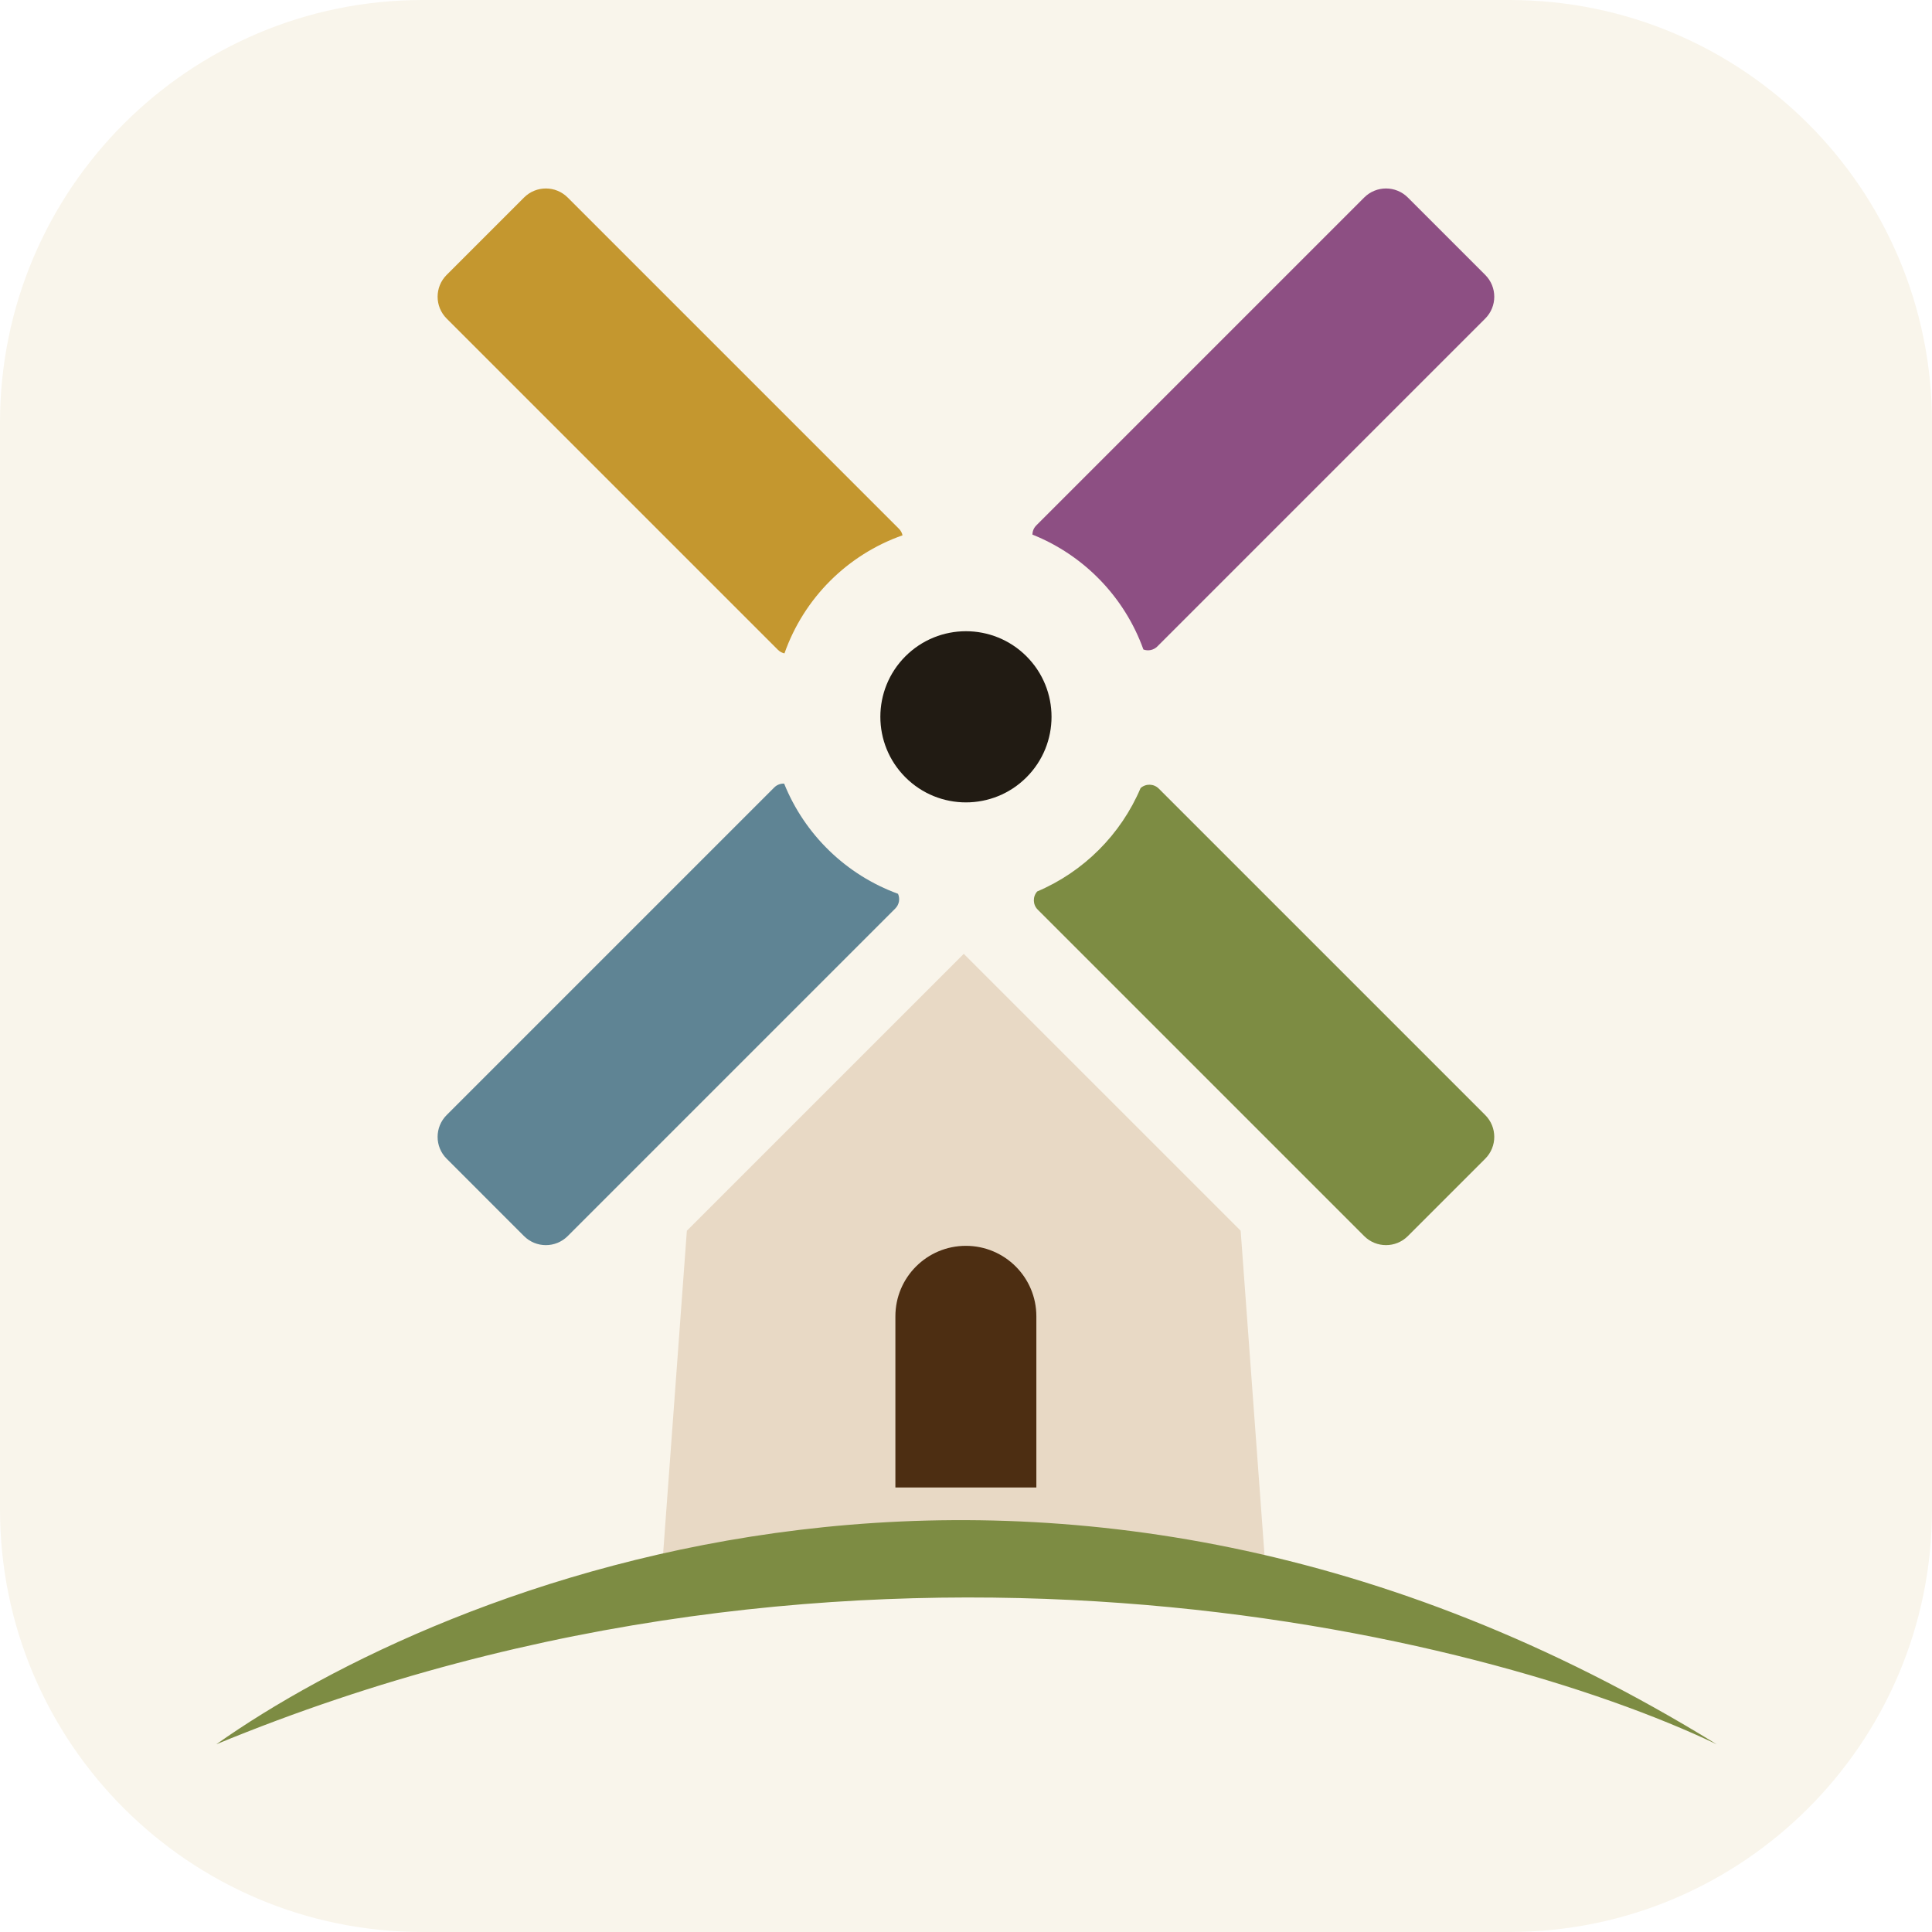
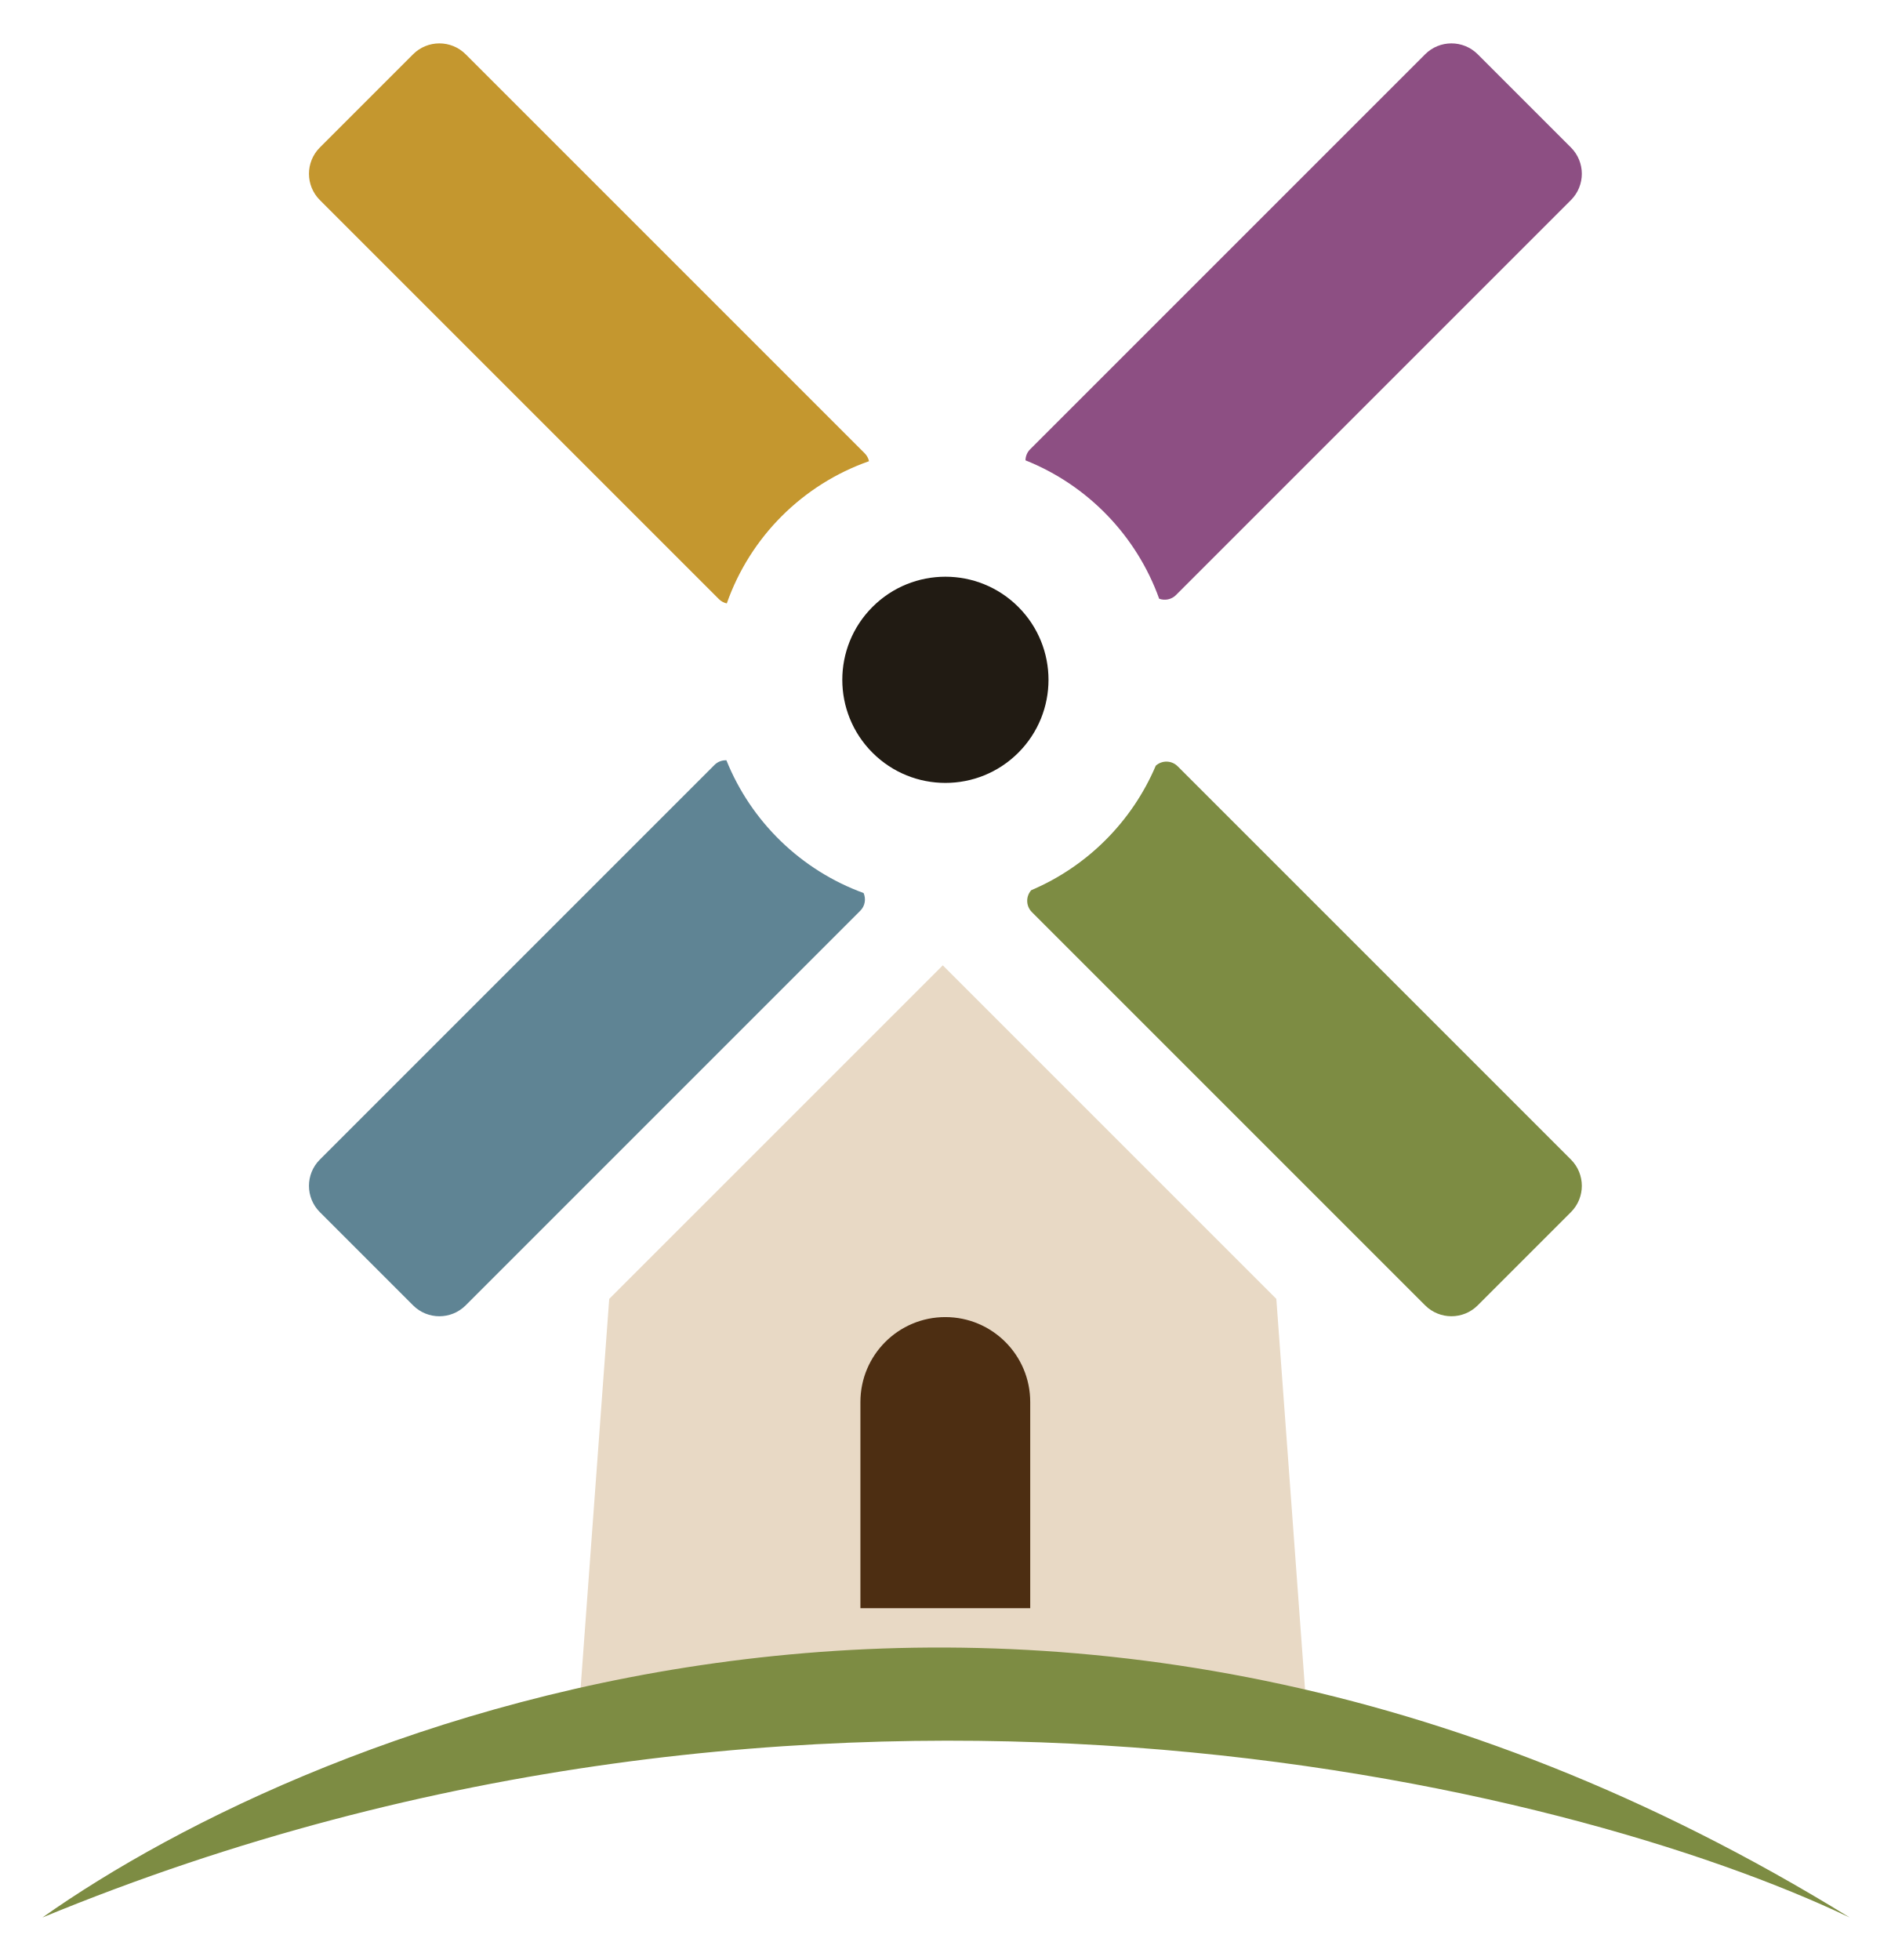
- <svg xmlns="http://www.w3.org/2000/svg" width="512" height="512" viewBox="0 0 512 512" role="img" aria-label="Windmill">
-   <rect width="512" height="512" rx="112" fill="#F9F5EB" />
-   <svg x="48" y="40" width="416" height="432" viewBox="40 90 356 369" fill="none">
-     <g id="Group 3">
-       <path id="Vector 2" d="M154.695 334.537L148.987 412.178H285.999L280.29 334.537L217.493 271.74L154.695 334.537Z" fill="#E8D9C5" />
-       <path id="Vector 1" d="M47.987 450.998C98.986 414.962 236.379 357.373 388.235 450.998C335.714 425.879 194.134 390.712 47.987 450.998Z" fill="#7D8C43" />
-       <path id="Rectangle 1" d="M201.987 353.947C201.987 345.119 209.143 337.963 217.971 337.963C226.8 337.963 233.956 345.119 233.956 353.947V392.768H201.987V353.947Z" fill="#4D2E12" />
-       <g id="Group 2">
-         <g id="Group 1">
-           <path id="Subtract" d="M202.797 175.346C203.219 175.768 203.488 176.285 203.606 176.828C191.094 181.226 181.229 191.091 176.829 203.603C176.287 203.485 175.769 203.218 175.347 202.796L100.219 127.668C97.485 124.934 97.485 120.502 100.219 117.768L117.769 100.218C120.503 97.484 124.935 97.484 127.669 100.218L202.797 175.346Z" fill="#C4972F" />
-           <path id="Subtract_2" d="M202.583 258.126C203.069 259.227 202.865 260.558 201.963 261.46L127.668 335.755C124.934 338.489 120.502 338.489 117.768 335.755L100.218 318.204C97.484 315.471 97.484 311.038 100.218 308.305L174.513 234.01C175.13 233.393 175.949 233.103 176.757 233.136C181.418 244.71 190.822 253.838 202.583 258.126Z" fill="#5F8494" />
-           <path id="Subtract_3" d="M335.754 308.303C338.488 311.037 338.488 315.469 335.754 318.203L318.204 335.753C315.47 338.487 311.038 338.487 308.304 335.753L234.266 261.715C233.134 260.582 233.096 258.77 234.152 257.592C244.686 253.116 253.118 244.684 257.594 234.151C258.772 233.095 260.584 233.133 261.716 234.265L335.754 308.303Z" fill="#7D8C43" />
-           <path id="Subtract_4" d="M335.755 117.768C338.489 120.502 338.488 124.934 335.755 127.668L261.392 202.031C260.538 202.885 259.297 203.113 258.233 202.72C253.962 190.834 244.755 181.333 233.065 176.667C233.074 175.911 233.365 175.158 233.942 174.581L308.305 100.218C311.039 97.484 315.471 97.484 318.204 100.218L335.755 117.768Z" fill="#8D4F83" />
-         </g>
-         <circle id="Ellipse 15" cx="217.987" cy="217.986" r="19.41" transform="rotate(45 217.987 217.986)" fill="#211B13" />
+ <svg xmlns="http://www.w3.org/2000/svg" width="356" height="369" viewBox="40 90 356 369" fill="none">
+   <g id="Group 3">
+     <path id="Vector 2" d="M154.695 334.537L148.987 412.178H285.999L280.29 334.537L217.493 271.74L154.695 334.537Z" fill="#E8D9C5" />
+     <path id="Vector 1" d="M47.987 450.998C98.986 414.962 236.379 357.373 388.235 450.998C335.714 425.879 194.134 390.712 47.987 450.998Z" fill="#7D8C43" />
+     <path id="Rectangle 1" d="M201.987 353.947C201.987 345.119 209.143 337.963 217.971 337.963C226.8 337.963 233.956 345.119 233.956 353.947V392.768H201.987V353.947Z" fill="#4D2E12" />
+     <g id="Group 2">
+       <g id="Group 1">
+         <path id="Subtract" d="M202.797 175.346C203.219 175.768 203.488 176.285 203.606 176.828C191.094 181.226 181.229 191.091 176.829 203.603C176.287 203.485 175.769 203.218 175.347 202.796L100.219 127.668C97.485 124.934 97.485 120.502 100.219 117.768L117.769 100.218C120.503 97.484 124.935 97.484 127.669 100.218L202.797 175.346Z" fill="#C4972F" />
+         <path id="Subtract_2" d="M202.583 258.126C203.069 259.227 202.865 260.558 201.963 261.46L127.668 335.755C124.934 338.489 120.502 338.489 117.768 335.755L100.218 318.204C97.484 315.471 97.484 311.038 100.218 308.305L174.513 234.01C175.13 233.393 175.949 233.103 176.757 233.136C181.418 244.71 190.822 253.838 202.583 258.126Z" fill="#5F8494" />
+         <path id="Subtract_3" d="M335.754 308.303C338.488 311.037 338.488 315.469 335.754 318.203L318.204 335.753C315.47 338.487 311.038 338.487 308.304 335.753L234.266 261.715C233.134 260.582 233.096 258.77 234.152 257.592C244.686 253.116 253.118 244.684 257.594 234.151C258.772 233.095 260.584 233.133 261.716 234.265L335.754 308.303Z" fill="#7D8C43" />
+         <path id="Subtract_4" d="M335.755 117.768C338.489 120.502 338.488 124.934 335.755 127.668L261.392 202.031C260.538 202.885 259.297 203.113 258.233 202.72C253.962 190.834 244.755 181.333 233.065 176.667C233.074 175.911 233.365 175.158 233.942 174.581L308.305 100.218C311.039 97.484 315.471 97.484 318.204 100.218L335.755 117.768Z" fill="#8D4F83" />
      </g>
+       <circle id="Ellipse 15" cx="217.987" cy="217.986" r="19.41" transform="rotate(45 217.987 217.986)" fill="#211B13" />
    </g>
-   </svg>
+   </g>
</svg>
